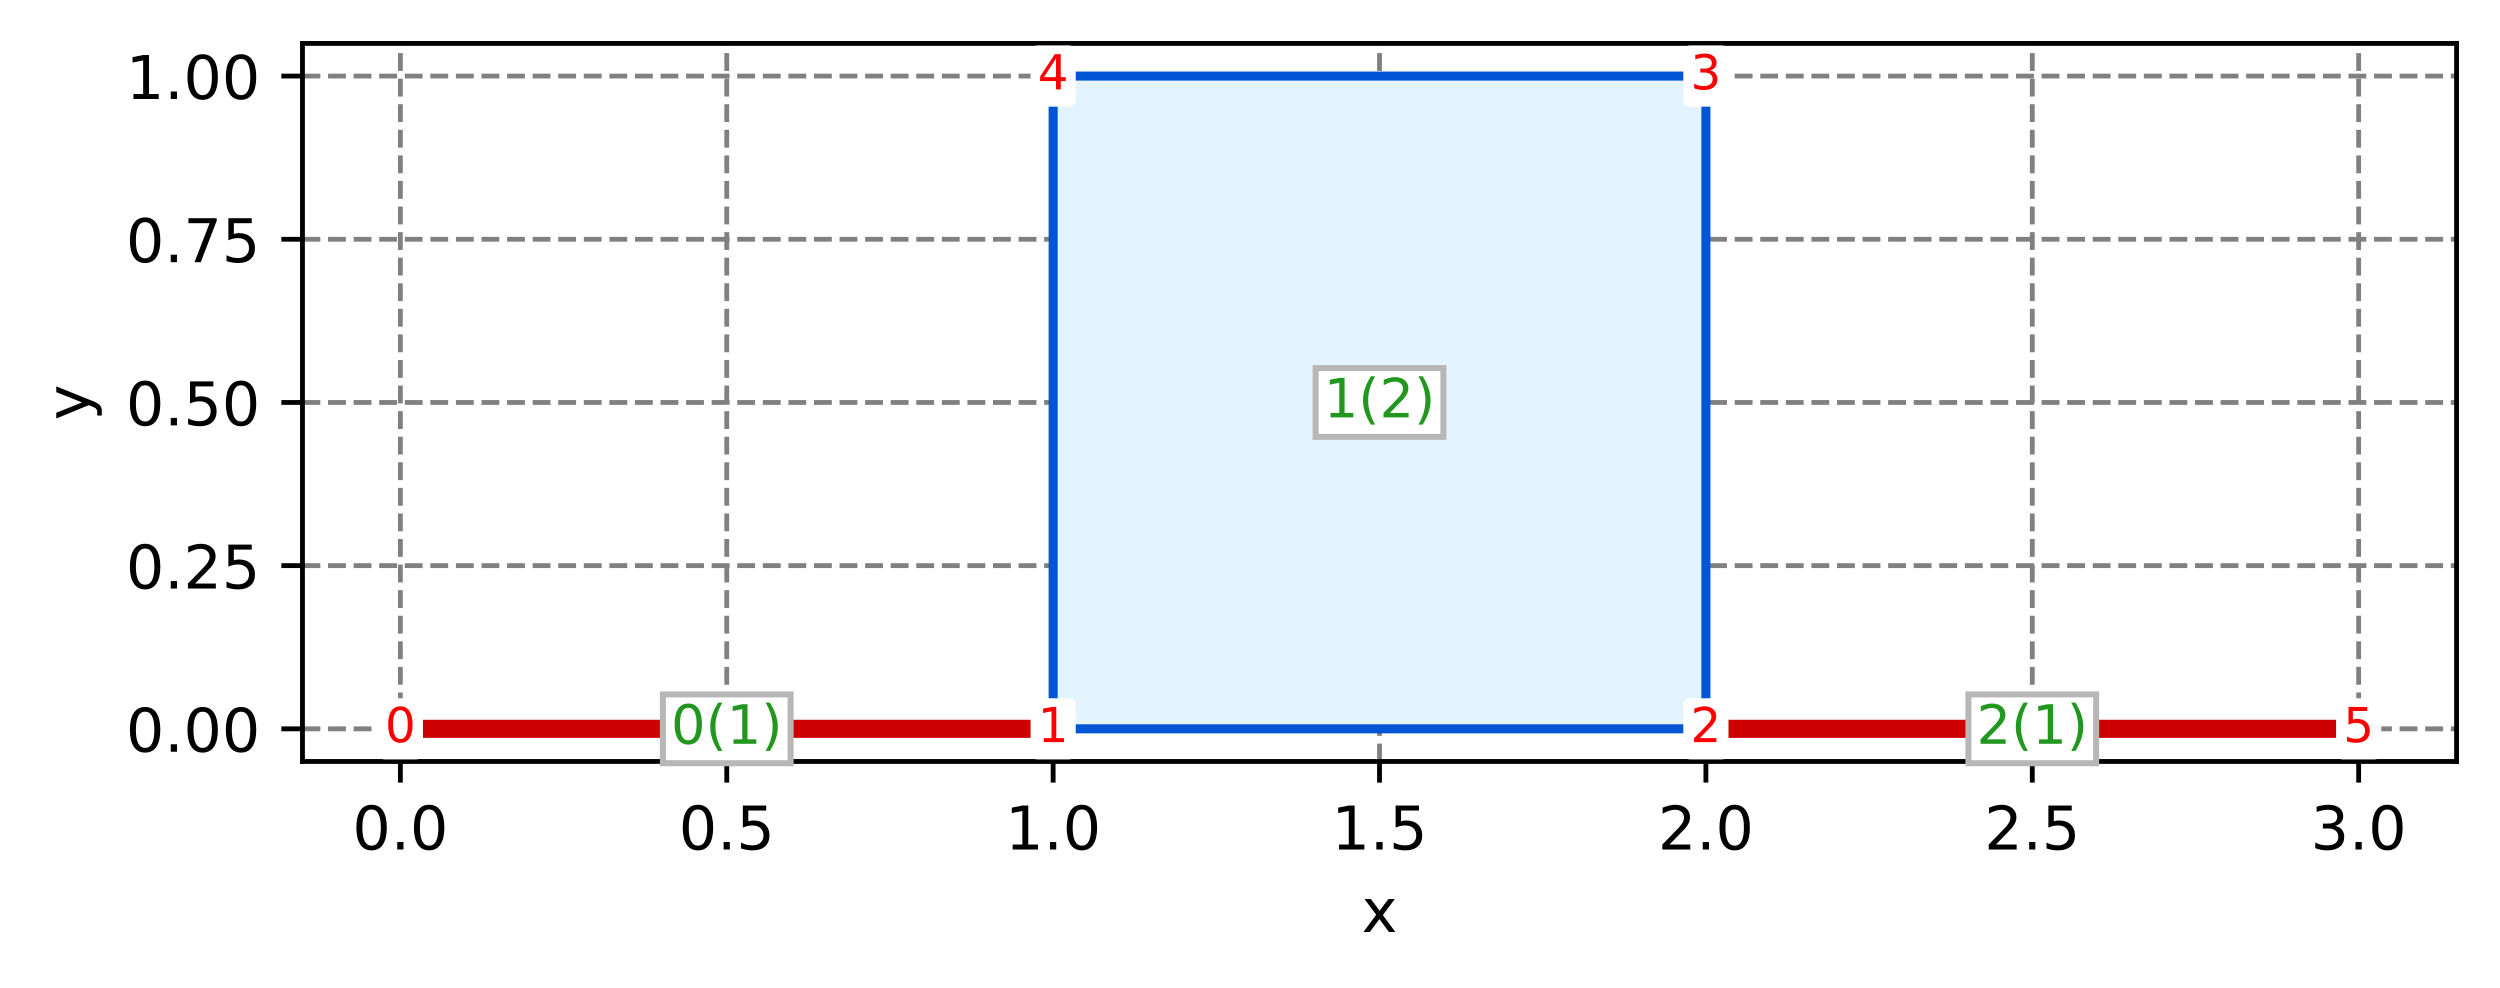
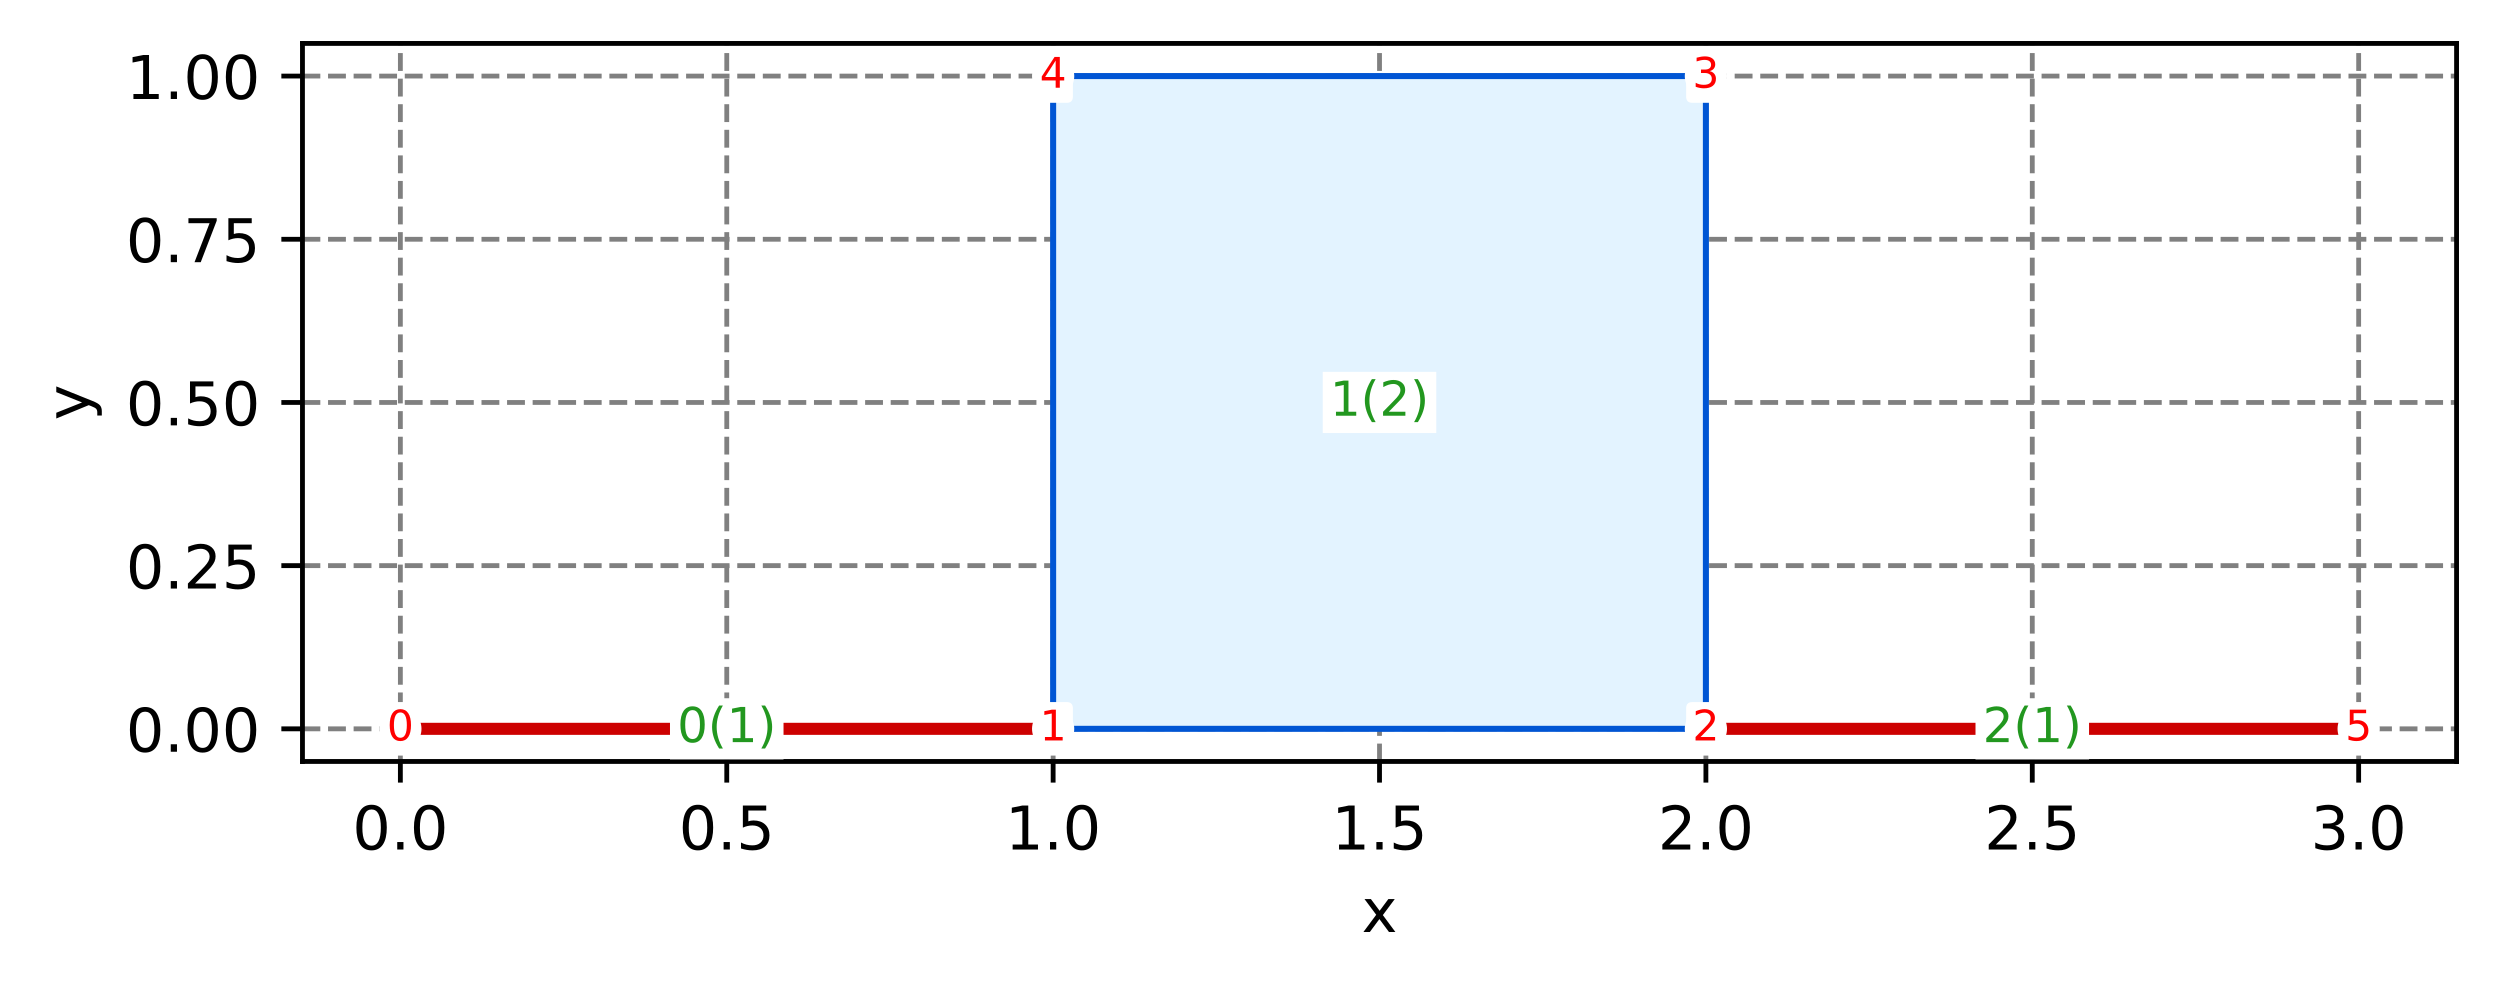
<svg xmlns="http://www.w3.org/2000/svg" xmlns:xlink="http://www.w3.org/1999/xlink" width="414.464pt" height="163.796pt" viewBox="0 0 414.464 163.796" version="1.1">
  <defs>
    <style type="text/css">*{stroke-linejoin: round; stroke-linecap: butt}</style>
  </defs>
  <g id="figure_1">
    <g id="patch_1">
      <path d="M 0 163.796  L 414.464 163.796  L 414.464 0  L 0 0  z " style="fill: #ffffff" />
    </g>
    <g id="axes_1">
      <g id="patch_2">
        <path d="M 50.144 126.24  L 407.264 126.24  L 407.264 7.2  L 50.144 7.2  z " style="fill: #ffffff" />
      </g>
      <g id="matplotlib.axis_1">
        <g id="xtick_1">
          <g id="line2d_1">
-             <path d="M 66.376 126.24  L 66.376 7.2  " clip-path="url(#p3596d21179)" style="fill: none; stroke-dasharray: 2.96,1.28; stroke-dashoffset: 0; stroke: #808080; stroke-width: 0.8" />
+             <path d="M 66.376 126.24  L 66.376 7.2  " clip-path="url(#pd8682ce3a6)" style="fill: none; stroke-dasharray: 2.96,1.28; stroke-dashoffset: 0; stroke: #808080; stroke-width: 0.8" />
          </g>
          <g id="line2d_2">
            <defs>
-               <path id="m0378171ec3" d="M 0 0  L 0 3.5  " style="stroke: #000000; stroke-width: 0.8" />
+               <path id="ma3858c7d03" d="M 0 0  L 0 3.5  " style="stroke: #000000; stroke-width: 0.8" />
            </defs>
            <g>
-               <use xlink:href="#m0378171ec3" x="66.376" y="126.24" style="stroke: #000000; stroke-width: 0.8" />
+               <use xlink:href="#ma3858c7d03" x="66.376" y="126.24" style="stroke: #000000; stroke-width: 0.8" />
            </g>
          </g>
          <g id="text_1">
-             <g transform="translate(58.42491 140.8384)scale(0.1 -0.1)">
+             <g transform="translate(58.42491 140.8384) scale(0.1 -0.1)">
              <defs>
                <path id="DejaVuSans-30" d="M 2034 4250  Q 1547 4250 1301 3770  Q 1056 3291 1056 2328  Q 1056 1369 1301 889  Q 1547 409 2034 409  Q 2525 409 2770 889  Q 3016 1369 3016 2328  Q 3016 3291 2770 3770  Q 2525 4250 2034 4250  z M 2034 4750  Q 2819 4750 3233 4129  Q 3647 3509 3647 2328  Q 3647 1150 3233 529  Q 2819 -91 2034 -91  Q 1250 -91 836 529  Q 422 1150 422 2328  Q 422 3509 836 4129  Q 1250 4750 2034 4750  z " transform="scale(0.015625)" />
                <path id="DejaVuSans-2e" d="M 684 794  L 1344 794  L 1344 0  L 684 0  L 684 794  z " transform="scale(0.015625)" />
              </defs>
              <use xlink:href="#DejaVuSans-30" />
              <use xlink:href="#DejaVuSans-2e" x="63.623" />
              <use xlink:href="#DejaVuSans-30" x="95.41" />
            </g>
          </g>
        </g>
        <g id="xtick_2">
          <g id="line2d_3">
-             <path d="M 120.486 126.24  L 120.486 7.2  " clip-path="url(#p3596d21179)" style="fill: none; stroke-dasharray: 2.96,1.28; stroke-dashoffset: 0; stroke: #808080; stroke-width: 0.8" />
+             <path d="M 120.486 126.24  L 120.486 7.2  " clip-path="url(#pd8682ce3a6)" style="fill: none; stroke-dasharray: 2.96,1.28; stroke-dashoffset: 0; stroke: #808080; stroke-width: 0.8" />
          </g>
          <g id="line2d_4">
            <g>
-               <use xlink:href="#m0378171ec3" x="120.486" y="126.24" style="stroke: #000000; stroke-width: 0.8" />
+               <use xlink:href="#ma3858c7d03" x="120.486" y="126.24" style="stroke: #000000; stroke-width: 0.8" />
            </g>
          </g>
          <g id="text_2">
-             <g transform="translate(112.534 140.8384)scale(0.1 -0.1)">
+             <g transform="translate(112.534 140.8384) scale(0.1 -0.1)">
              <defs>
                <path id="DejaVuSans-35" d="M 691 4666  L 3169 4666  L 3169 4134  L 1269 4134  L 1269 2991  Q 1406 3038 1543 3061  Q 1681 3084 1819 3084  Q 2600 3084 3056 2656  Q 3513 2228 3513 1497  Q 3513 744 3044 326  Q 2575 -91 1722 -91  Q 1428 -91 1123 -41  Q 819 9 494 109  L 494 744  Q 775 591 1075 516  Q 1375 441 1709 441  Q 2250 441 2565 725  Q 2881 1009 2881 1497  Q 2881 1984 2565 2268  Q 2250 2553 1709 2553  Q 1456 2553 1204 2497  Q 953 2441 691 2322  L 691 4666  z " transform="scale(0.015625)" />
              </defs>
              <use xlink:href="#DejaVuSans-30" />
              <use xlink:href="#DejaVuSans-2e" x="63.623" />
              <use xlink:href="#DejaVuSans-35" x="95.41" />
            </g>
          </g>
        </g>
        <g id="xtick_3">
          <g id="line2d_5">
-             <path d="M 174.595 126.24  L 174.595 7.2  " clip-path="url(#p3596d21179)" style="fill: none; stroke-dasharray: 2.96,1.28; stroke-dashoffset: 0; stroke: #808080; stroke-width: 0.8" />
+             <path d="M 174.595 126.24  L 174.595 7.2  " clip-path="url(#pd8682ce3a6)" style="fill: none; stroke-dasharray: 2.96,1.28; stroke-dashoffset: 0; stroke: #808080; stroke-width: 0.8" />
          </g>
          <g id="line2d_6">
            <g>
-               <use xlink:href="#m0378171ec3" x="174.595" y="126.24" style="stroke: #000000; stroke-width: 0.8" />
+               <use xlink:href="#ma3858c7d03" x="174.595" y="126.24" style="stroke: #000000; stroke-width: 0.8" />
            </g>
          </g>
          <g id="text_3">
-             <g transform="translate(166.6431 140.8384)scale(0.1 -0.1)">
+             <g transform="translate(166.6431 140.8384) scale(0.1 -0.1)">
              <defs>
                <path id="DejaVuSans-31" d="M 794 531  L 1825 531  L 1825 4091  L 703 3866  L 703 4441  L 1819 4666  L 2450 4666  L 2450 531  L 3481 531  L 3481 0  L 794 0  L 794 531  z " transform="scale(0.015625)" />
              </defs>
              <use xlink:href="#DejaVuSans-31" />
              <use xlink:href="#DejaVuSans-2e" x="63.623" />
              <use xlink:href="#DejaVuSans-30" x="95.41" />
            </g>
          </g>
        </g>
        <g id="xtick_4">
          <g id="line2d_7">
-             <path d="M 228.704 126.24  L 228.704 7.2  " clip-path="url(#p3596d21179)" style="fill: none; stroke-dasharray: 2.96,1.28; stroke-dashoffset: 0; stroke: #808080; stroke-width: 0.8" />
+             <path d="M 228.704 126.24  L 228.704 7.2  " clip-path="url(#pd8682ce3a6)" style="fill: none; stroke-dasharray: 2.96,1.28; stroke-dashoffset: 0; stroke: #808080; stroke-width: 0.8" />
          </g>
          <g id="line2d_8">
            <g>
-               <use xlink:href="#m0378171ec3" x="228.704" y="126.24" style="stroke: #000000; stroke-width: 0.8" />
+               <use xlink:href="#ma3858c7d03" x="228.704" y="126.24" style="stroke: #000000; stroke-width: 0.8" />
            </g>
          </g>
          <g id="text_4">
-             <g transform="translate(220.7522 140.8384)scale(0.1 -0.1)">
+             <g transform="translate(220.7522 140.8384) scale(0.1 -0.1)">
              <use xlink:href="#DejaVuSans-31" />
              <use xlink:href="#DejaVuSans-2e" x="63.623" />
              <use xlink:href="#DejaVuSans-35" x="95.41" />
            </g>
          </g>
        </g>
        <g id="xtick_5">
          <g id="line2d_9">
-             <path d="M 282.813 126.24  L 282.813 7.2  " clip-path="url(#p3596d21179)" style="fill: none; stroke-dasharray: 2.96,1.28; stroke-dashoffset: 0; stroke: #808080; stroke-width: 0.8" />
+             <path d="M 282.813 126.24  L 282.813 7.2  " clip-path="url(#pd8682ce3a6)" style="fill: none; stroke-dasharray: 2.96,1.28; stroke-dashoffset: 0; stroke: #808080; stroke-width: 0.8" />
          </g>
          <g id="line2d_10">
            <g>
-               <use xlink:href="#m0378171ec3" x="282.813" y="126.24" style="stroke: #000000; stroke-width: 0.8" />
+               <use xlink:href="#ma3858c7d03" x="282.813" y="126.24" style="stroke: #000000; stroke-width: 0.8" />
            </g>
          </g>
          <g id="text_5">
-             <g transform="translate(274.8613 140.8384)scale(0.1 -0.1)">
+             <g transform="translate(274.8613 140.8384) scale(0.1 -0.1)">
              <defs>
                <path id="DejaVuSans-32" d="M 1228 531  L 3431 531  L 3431 0  L 469 0  L 469 531  Q 828 903 1448 1529  Q 2069 2156 2228 2338  Q 2531 2678 2651 2914  Q 2772 3150 2772 3378  Q 2772 3750 2511 3984  Q 2250 4219 1831 4219  Q 1534 4219 1204 4116  Q 875 4013 500 3803  L 500 4441  Q 881 4594 1212 4672  Q 1544 4750 1819 4750  Q 2544 4750 2975 4387  Q 3406 4025 3406 3419  Q 3406 3131 3298 2873  Q 3191 2616 2906 2266  Q 2828 2175 2409 1742  Q 1991 1309 1228 531  z " transform="scale(0.015625)" />
              </defs>
              <use xlink:href="#DejaVuSans-32" />
              <use xlink:href="#DejaVuSans-2e" x="63.623" />
              <use xlink:href="#DejaVuSans-30" x="95.41" />
            </g>
          </g>
        </g>
        <g id="xtick_6">
          <g id="line2d_11">
-             <path d="M 336.922 126.24  L 336.922 7.2  " clip-path="url(#p3596d21179)" style="fill: none; stroke-dasharray: 2.96,1.28; stroke-dashoffset: 0; stroke: #808080; stroke-width: 0.8" />
+             <path d="M 336.922 126.24  L 336.922 7.2  " clip-path="url(#pd8682ce3a6)" style="fill: none; stroke-dasharray: 2.96,1.28; stroke-dashoffset: 0; stroke: #808080; stroke-width: 0.8" />
          </g>
          <g id="line2d_12">
            <g>
-               <use xlink:href="#m0378171ec3" x="336.922" y="126.24" style="stroke: #000000; stroke-width: 0.8" />
+               <use xlink:href="#ma3858c7d03" x="336.922" y="126.24" style="stroke: #000000; stroke-width: 0.8" />
            </g>
          </g>
          <g id="text_6">
-             <g transform="translate(328.9704 140.8384)scale(0.1 -0.1)">
+             <g transform="translate(328.9704 140.8384) scale(0.1 -0.1)">
              <use xlink:href="#DejaVuSans-32" />
              <use xlink:href="#DejaVuSans-2e" x="63.623" />
              <use xlink:href="#DejaVuSans-35" x="95.41" />
            </g>
          </g>
        </g>
        <g id="xtick_7">
          <g id="line2d_13">
-             <path d="M 391.031 126.24  L 391.031 7.2  " clip-path="url(#p3596d21179)" style="fill: none; stroke-dasharray: 2.96,1.28; stroke-dashoffset: 0; stroke: #808080; stroke-width: 0.8" />
+             <path d="M 391.031 126.24  L 391.031 7.2  " clip-path="url(#pd8682ce3a6)" style="fill: none; stroke-dasharray: 2.96,1.28; stroke-dashoffset: 0; stroke: #808080; stroke-width: 0.8" />
          </g>
          <g id="line2d_14">
            <g>
-               <use xlink:href="#m0378171ec3" x="391.031" y="126.24" style="stroke: #000000; stroke-width: 0.8" />
+               <use xlink:href="#ma3858c7d03" x="391.031" y="126.24" style="stroke: #000000; stroke-width: 0.8" />
            </g>
          </g>
          <g id="text_7">
-             <g transform="translate(383.0795 140.8384)scale(0.1 -0.1)">
+             <g transform="translate(383.0795 140.8384) scale(0.1 -0.1)">
              <defs>
                <path id="DejaVuSans-33" d="M 2597 2516  Q 3050 2419 3304 2112  Q 3559 1806 3559 1356  Q 3559 666 3084 287  Q 2609 -91 1734 -91  Q 1441 -91 1130 -33  Q 819 25 488 141  L 488 750  Q 750 597 1062 519  Q 1375 441 1716 441  Q 2309 441 2620 675  Q 2931 909 2931 1356  Q 2931 1769 2642 2001  Q 2353 2234 1838 2234  L 1294 2234  L 1294 2753  L 1863 2753  Q 2328 2753 2575 2939  Q 2822 3125 2822 3475  Q 2822 3834 2567 4026  Q 2313 4219 1838 4219  Q 1578 4219 1281 4162  Q 984 4106 628 3988  L 628 4550  Q 988 4650 1302 4700  Q 1616 4750 1894 4750  Q 2613 4750 3031 4423  Q 3450 4097 3450 3541  Q 3450 3153 3228 2886  Q 3006 2619 2597 2516  z " transform="scale(0.015625)" />
              </defs>
              <use xlink:href="#DejaVuSans-33" />
              <use xlink:href="#DejaVuSans-2e" x="63.623" />
              <use xlink:href="#DejaVuSans-30" x="95.41" />
            </g>
          </g>
        </g>
        <g id="text_8">
-           <g transform="translate(225.7444 154.5166)scale(0.1 -0.1)">
+           <g transform="translate(225.7444 154.5166) scale(0.1 -0.1)">
            <defs>
              <path id="DejaVuSans-78" d="M 3513 3500  L 2247 1797  L 3578 0  L 2900 0  L 1881 1375  L 863 0  L 184 0  L 1544 1831  L 300 3500  L 978 3500  L 1906 2253  L 2834 3500  L 3513 3500  z " transform="scale(0.015625)" />
            </defs>
            <use xlink:href="#DejaVuSans-78" />
          </g>
        </g>
      </g>
      <g id="matplotlib.axis_2">
        <g id="ytick_1">
          <g id="line2d_15">
-             <path d="M 50.144 120.829  L 407.264 120.829  " clip-path="url(#p3596d21179)" style="fill: none; stroke-dasharray: 2.96,1.28; stroke-dashoffset: 0; stroke: #808080; stroke-width: 0.8" />
+             <path d="M 50.144 120.829  L 407.264 120.829  " clip-path="url(#pd8682ce3a6)" style="fill: none; stroke-dasharray: 2.96,1.28; stroke-dashoffset: 0; stroke: #808080; stroke-width: 0.8" />
          </g>
          <g id="line2d_16">
            <defs>
-               <path id="mcadaac60cf" d="M 0 0  L -3.5 0  " style="stroke: #000000; stroke-width: 0.8" />
+               <path id="ma64172da0f" d="M 0 0  L -3.5 0  " style="stroke: #000000; stroke-width: 0.8" />
            </defs>
            <g>
-               <use xlink:href="#mcadaac60cf" x="50.144" y="120.829" style="stroke: #000000; stroke-width: 0.8" />
+               <use xlink:href="#ma64172da0f" x="50.144" y="120.829" style="stroke: #000000; stroke-width: 0.8" />
            </g>
          </g>
          <g id="text_9">
-             <g transform="translate(20.87813 124.6283)scale(0.1 -0.1)">
+             <g transform="translate(20.87813 124.6283) scale(0.1 -0.1)">
              <use xlink:href="#DejaVuSans-30" />
              <use xlink:href="#DejaVuSans-2e" x="63.623" />
              <use xlink:href="#DejaVuSans-30" x="95.41" />
              <use xlink:href="#DejaVuSans-30" x="159.033" />
            </g>
          </g>
        </g>
        <g id="ytick_2">
          <g id="line2d_17">
-             <path d="M 50.144 93.775  L 407.264 93.775  " clip-path="url(#p3596d21179)" style="fill: none; stroke-dasharray: 2.96,1.28; stroke-dashoffset: 0; stroke: #808080; stroke-width: 0.8" />
+             <path d="M 50.144 93.775  L 407.264 93.775  " clip-path="url(#pd8682ce3a6)" style="fill: none; stroke-dasharray: 2.96,1.28; stroke-dashoffset: 0; stroke: #808080; stroke-width: 0.8" />
          </g>
          <g id="line2d_18">
            <g>
-               <use xlink:href="#mcadaac60cf" x="50.144" y="93.775" style="stroke: #000000; stroke-width: 0.8" />
+               <use xlink:href="#ma64172da0f" x="50.144" y="93.775" style="stroke: #000000; stroke-width: 0.8" />
            </g>
          </g>
          <g id="text_10">
-             <g transform="translate(20.87813 97.57376)scale(0.1 -0.1)">
+             <g transform="translate(20.87813 97.57376) scale(0.1 -0.1)">
              <use xlink:href="#DejaVuSans-30" />
              <use xlink:href="#DejaVuSans-2e" x="63.623" />
              <use xlink:href="#DejaVuSans-32" x="95.41" />
              <use xlink:href="#DejaVuSans-35" x="159.033" />
            </g>
          </g>
        </g>
        <g id="ytick_3">
          <g id="line2d_19">
-             <path d="M 50.144 66.72  L 407.264 66.72  " clip-path="url(#p3596d21179)" style="fill: none; stroke-dasharray: 2.96,1.28; stroke-dashoffset: 0; stroke: #808080; stroke-width: 0.8" />
+             <path d="M 50.144 66.72  L 407.264 66.72  " clip-path="url(#pd8682ce3a6)" style="fill: none; stroke-dasharray: 2.96,1.28; stroke-dashoffset: 0; stroke: #808080; stroke-width: 0.8" />
          </g>
          <g id="line2d_20">
            <g>
-               <use xlink:href="#mcadaac60cf" x="50.144" y="66.72" style="stroke: #000000; stroke-width: 0.8" />
+               <use xlink:href="#ma64172da0f" x="50.144" y="66.72" style="stroke: #000000; stroke-width: 0.8" />
            </g>
          </g>
          <g id="text_11">
-             <g transform="translate(20.87813 70.51922)scale(0.1 -0.1)">
+             <g transform="translate(20.87813 70.51922) scale(0.1 -0.1)">
              <use xlink:href="#DejaVuSans-30" />
              <use xlink:href="#DejaVuSans-2e" x="63.623" />
              <use xlink:href="#DejaVuSans-35" x="95.41" />
              <use xlink:href="#DejaVuSans-30" x="159.033" />
            </g>
          </g>
        </g>
        <g id="ytick_4">
          <g id="line2d_21">
-             <path d="M 50.144 39.665  L 407.264 39.665  " clip-path="url(#p3596d21179)" style="fill: none; stroke-dasharray: 2.96,1.28; stroke-dashoffset: 0; stroke: #808080; stroke-width: 0.8" />
+             <path d="M 50.144 39.665  L 407.264 39.665  " clip-path="url(#pd8682ce3a6)" style="fill: none; stroke-dasharray: 2.96,1.28; stroke-dashoffset: 0; stroke: #808080; stroke-width: 0.8" />
          </g>
          <g id="line2d_22">
            <g>
-               <use xlink:href="#mcadaac60cf" x="50.144" y="39.665" style="stroke: #000000; stroke-width: 0.8" />
+               <use xlink:href="#ma64172da0f" x="50.144" y="39.665" style="stroke: #000000; stroke-width: 0.8" />
            </g>
          </g>
          <g id="text_12">
-             <g transform="translate(20.87813 43.46467)scale(0.1 -0.1)">
+             <g transform="translate(20.87813 43.46467) scale(0.1 -0.1)">
              <defs>
                <path id="DejaVuSans-37" d="M 525 4666  L 3525 4666  L 3525 4397  L 1831 0  L 1172 0  L 2766 4134  L 525 4134  L 525 4666  z " transform="scale(0.015625)" />
              </defs>
              <use xlink:href="#DejaVuSans-30" />
              <use xlink:href="#DejaVuSans-2e" x="63.623" />
              <use xlink:href="#DejaVuSans-37" x="95.41" />
              <use xlink:href="#DejaVuSans-35" x="159.033" />
            </g>
          </g>
        </g>
        <g id="ytick_5">
          <g id="line2d_23">
-             <path d="M 50.144 12.611  L 407.264 12.611  " clip-path="url(#p3596d21179)" style="fill: none; stroke-dasharray: 2.96,1.28; stroke-dashoffset: 0; stroke: #808080; stroke-width: 0.8" />
+             <path d="M 50.144 12.611  L 407.264 12.611  " clip-path="url(#pd8682ce3a6)" style="fill: none; stroke-dasharray: 2.96,1.28; stroke-dashoffset: 0; stroke: #808080; stroke-width: 0.8" />
          </g>
          <g id="line2d_24">
            <g>
-               <use xlink:href="#mcadaac60cf" x="50.144" y="12.611" style="stroke: #000000; stroke-width: 0.8" />
+               <use xlink:href="#ma64172da0f" x="50.144" y="12.611" style="stroke: #000000; stroke-width: 0.8" />
            </g>
          </g>
          <g id="text_13">
-             <g transform="translate(20.87813 16.41013)scale(0.1 -0.1)">
+             <g transform="translate(20.87813 16.41013) scale(0.1 -0.1)">
              <use xlink:href="#DejaVuSans-31" />
              <use xlink:href="#DejaVuSans-2e" x="63.623" />
              <use xlink:href="#DejaVuSans-30" x="95.41" />
              <use xlink:href="#DejaVuSans-30" x="159.033" />
            </g>
          </g>
        </g>
        <g id="text_14">
-           <g transform="translate(14.79844 69.67937)rotate(-90)scale(0.1 -0.1)">
+           <g transform="translate(14.79844 69.67937) rotate(-90) scale(0.1 -0.1)">
            <defs>
              <path id="DejaVuSans-79" d="M 2059 -325  Q 1816 -950 1584 -1140  Q 1353 -1331 966 -1331  L 506 -1331  L 506 -850  L 844 -850  Q 1081 -850 1212 -737  Q 1344 -625 1503 -206  L 1606 56  L 191 3500  L 800 3500  L 1894 763  L 2988 3500  L 3597 3500  L 2059 -325  z " transform="scale(0.015625)" />
            </defs>
            <use xlink:href="#DejaVuSans-79" />
          </g>
        </g>
      </g>
      <g id="patch_3">
-         <path d="M 174.595 120.829  L 282.813 120.829  L 282.813 12.611  L 174.595 12.611  L 174.595 120.829  " style="fill: #e3f3ff; stroke: #0055d4; stroke-width: 1.5; stroke-linejoin: miter" />
+         <path d="M 174.595 120.829  L 282.813 120.829  L 282.813 12.611  L 174.595 12.611  L 174.595 120.829  " style="fill: #e3f3ff; stroke: #0055d4; stroke-linejoin: miter" />
      </g>
      <g id="patch_4">
-         <path d="M 66.376 120.829  L 174.595 120.829  " style="fill: none; stroke: #cd0000; stroke-width: 3; stroke-linejoin: miter" />
+         <path d="M 66.376 120.829  L 174.595 120.829  " style="fill: none; stroke: #cd0000; stroke-width: 2; stroke-linejoin: miter" />
      </g>
      <g id="patch_5">
-         <path d="M 282.813 120.829  L 391.031 120.829  " style="fill: none; stroke: #cd0000; stroke-width: 3; stroke-linejoin: miter" />
+         <path d="M 282.813 120.829  L 391.031 120.829  " style="fill: none; stroke: #cd0000; stroke-width: 2; stroke-linejoin: miter" />
      </g>
      <g id="line2d_25">
        <defs>
-           <path id="m2f81a1d2fa" d="M 0 3  C 0.796 3 1.559 2.684 2.121 2.121  C 2.684 1.559 3 0.796 3 0  C 3 -0.796 2.684 -1.559 2.121 -2.121  C 1.559 -2.684 0.796 -3 0 -3  C -0.796 -3 -1.559 -2.684 -2.121 -2.121  C -2.684 -1.559 -3 -0.796 -3 0  C -3 0.796 -2.684 1.559 -2.121 2.121  C -1.559 2.684 -0.796 3 0 3  z " style="stroke: #ffffff" />
+           <path id="m9747823d13" d="M 0 3  C 0.796 3 1.559 2.684 2.121 2.121  C 2.684 1.559 3 0.796 3 0  C 3 -0.796 2.684 -1.559 2.121 -2.121  C 1.559 -2.684 0.796 -3 0 -3  C -0.796 -3 -1.559 -2.684 -2.121 -2.121  C -2.684 -1.559 -3 -0.796 -3 0  C -3 0.796 -2.684 1.559 -2.121 2.121  C -1.559 2.684 -0.796 3 0 3  z " style="stroke: #ffffff" />
        </defs>
        <g>
-           <use xlink:href="#m2f81a1d2fa" x="66.376" y="120.829" style="stroke: #ffffff" />
-           <use xlink:href="#m2f81a1d2fa" x="174.595" y="120.829" style="stroke: #ffffff" />
-           <use xlink:href="#m2f81a1d2fa" x="282.813" y="120.829" style="stroke: #ffffff" />
-           <use xlink:href="#m2f81a1d2fa" x="282.813" y="12.611" style="stroke: #ffffff" />
-           <use xlink:href="#m2f81a1d2fa" x="174.595" y="12.611" style="stroke: #ffffff" />
-           <use xlink:href="#m2f81a1d2fa" x="391.031" y="120.829" style="stroke: #ffffff" />
+           <use xlink:href="#m9747823d13" x="66.376" y="120.829" style="stroke: #ffffff" />
+           <use xlink:href="#m9747823d13" x="174.595" y="120.829" style="stroke: #ffffff" />
+           <use xlink:href="#m9747823d13" x="282.813" y="120.829" style="stroke: #ffffff" />
+           <use xlink:href="#m9747823d13" x="282.813" y="12.611" style="stroke: #ffffff" />
+           <use xlink:href="#m9747823d13" x="174.595" y="12.611" style="stroke: #ffffff" />
+           <use xlink:href="#m9747823d13" x="391.031" y="120.829" style="stroke: #ffffff" />
        </g>
      </g>
      <g id="patch_6">
        <path d="M 50.144 126.24  L 50.144 7.2  " style="fill: none; stroke: #000000; stroke-width: 0.8; stroke-linejoin: miter; stroke-linecap: square" />
      </g>
      <g id="patch_7">
        <path d="M 407.264 126.24  L 407.264 7.2  " style="fill: none; stroke: #000000; stroke-width: 0.8; stroke-linejoin: miter; stroke-linecap: square" />
      </g>
      <g id="patch_8">
        <path d="M 50.144 126.24  L 407.264 126.24  " style="fill: none; stroke: #000000; stroke-width: 0.8; stroke-linejoin: miter; stroke-linecap: square" />
      </g>
      <g id="patch_9">
        <path d="M 50.144 7.2  L 407.264 7.2  " style="fill: none; stroke: #000000; stroke-width: 0.8; stroke-linejoin: miter; stroke-linecap: square" />
      </g>
      <g id="text_15">
        <g id="patch_10">
-           <path d="M 109.898 126.534  L 131.073 126.534  L 131.073 115.124  L 109.898 115.124  z " style="fill: #ffffff; stroke: #b7b7b7; stroke-linejoin: miter" />
-         </g>
-         <g style="fill: #22971f" transform="translate(111.2479 123.3125)scale(0.09 -0.09)">
+           <path d="M 111.074 125.9  L 129.897 125.9  L 129.897 115.758  L 111.074 115.758  z " style="fill: #ffffff" />
+         </g>
+         <g style="fill: #22971f" transform="translate(112.2743 123.0366) scale(0.08 -0.08)">
          <defs>
            <path id="DejaVuSans-28" d="M 1984 4856  Q 1566 4138 1362 3434  Q 1159 2731 1159 2009  Q 1159 1288 1364 580  Q 1569 -128 1984 -844  L 1484 -844  Q 1016 -109 783 600  Q 550 1309 550 2009  Q 550 2706 781 3412  Q 1013 4119 1484 4856  L 1984 4856  z " transform="scale(0.015625)" />
            <path id="DejaVuSans-29" d="M 513 4856  L 1013 4856  Q 1481 4119 1714 3412  Q 1947 2706 1947 2009  Q 1947 1309 1714 600  Q 1481 -109 1013 -844  L 513 -844  Q 928 -128 1133 580  Q 1338 1288 1338 2009  Q 1338 2731 1133 3434  Q 928 4138 513 4856  z " transform="scale(0.015625)" />
          </defs>
          <use xlink:href="#DejaVuSans-30" />
          <use xlink:href="#DejaVuSans-28" x="63.623" />
          <use xlink:href="#DejaVuSans-31" x="102.637" />
          <use xlink:href="#DejaVuSans-29" x="166.26" />
        </g>
      </g>
      <g id="text_16">
        <g id="patch_11">
-           <path d="M 218.116 72.425  L 239.291 72.425  L 239.291 61.015  L 218.116 61.015  z " style="fill: #ffffff; stroke: #b7b7b7; stroke-linejoin: miter" />
-         </g>
-         <g style="fill: #22971f" transform="translate(219.4661 69.20344)scale(0.09 -0.09)">
+           <path d="M 219.292 71.791  L 238.115 71.791  L 238.115 61.649  L 219.292 61.649  z " style="fill: #ffffff" />
+         </g>
+         <g style="fill: #22971f" transform="translate(220.4925 68.9275) scale(0.08 -0.08)">
          <use xlink:href="#DejaVuSans-31" />
          <use xlink:href="#DejaVuSans-28" x="63.623" />
          <use xlink:href="#DejaVuSans-32" x="102.637" />
          <use xlink:href="#DejaVuSans-29" x="166.26" />
        </g>
      </g>
      <g id="text_17">
        <g id="patch_12">
-           <path d="M 326.334 126.534  L 347.51 126.534  L 347.51 115.124  L 326.334 115.124  z " style="fill: #ffffff; stroke: #b7b7b7; stroke-linejoin: miter" />
-         </g>
-         <g style="fill: #22971f" transform="translate(327.6843 123.3125)scale(0.09 -0.09)">
+           <path d="M 327.511 125.9  L 346.333 125.9  L 346.333 115.758  L 327.511 115.758  z " style="fill: #ffffff" />
+         </g>
+         <g style="fill: #22971f" transform="translate(328.7107 123.0366) scale(0.08 -0.08)">
          <use xlink:href="#DejaVuSans-32" />
          <use xlink:href="#DejaVuSans-28" x="63.623" />
          <use xlink:href="#DejaVuSans-31" x="102.637" />
          <use xlink:href="#DejaVuSans-29" x="166.26" />
        </g>
      </g>
      <g id="text_18">
        <g id="patch_13">
-           <path d="M 63.831 125.9  L 68.921 125.9  Q 70.121 125.9 70.121 124.7  L 70.121 116.958  Q 70.121 115.758 68.921 115.758  L 63.831 115.758  Q 62.631 115.758 62.631 116.958  L 62.631 124.7  Q 62.631 125.9 63.831 125.9  z " style="fill: #ffffff" />
-         </g>
-         <g style="fill: #ff0000" transform="translate(63.83148 123.0366)scale(0.08 -0.08)">
+           <path d="M 64.15 125.266  L 68.603 125.266  Q 69.653 125.266 69.653 124.216  L 69.653 117.442  Q 69.653 116.392 68.603 116.392  L 64.15 116.392  Q 63.1 116.392 63.1 117.442  L 63.1 124.216  Q 63.1 125.266 64.15 125.266  z " style="fill: #ffffff" />
+         </g>
+         <g style="fill: #ff0000" transform="translate(64.1496 122.7607) scale(0.07 -0.07)">
          <use xlink:href="#DejaVuSans-30" />
        </g>
      </g>
      <g id="text_19">
        <g id="patch_14">
-           <path d="M 172.05 125.9  L 177.14 125.9  Q 178.34 125.9 178.34 124.7  L 178.34 116.958  Q 178.34 115.758 177.14 115.758  L 172.05 115.758  Q 170.85 115.758 170.85 116.958  L 170.85 124.7  Q 170.85 125.9 172.05 125.9  z " style="fill: #ffffff" />
-         </g>
-         <g style="fill: #ff0000" transform="translate(172.0497 123.0366)scale(0.08 -0.08)">
+           <path d="M 172.368 125.266  L 176.822 125.266  Q 177.872 125.266 177.872 124.216  L 177.872 117.442  Q 177.872 116.392 176.822 116.392  L 172.368 116.392  Q 171.318 116.392 171.318 117.442  L 171.318 124.216  Q 171.318 125.266 172.368 125.266  z " style="fill: #ffffff" />
+         </g>
+         <g style="fill: #ff0000" transform="translate(172.3678 122.7607) scale(0.07 -0.07)">
          <use xlink:href="#DejaVuSans-31" />
        </g>
      </g>
      <g id="text_20">
        <g id="patch_15">
-           <path d="M 280.268 125.9  L 285.358 125.9  Q 286.558 125.9 286.558 124.7  L 286.558 116.958  Q 286.558 115.758 285.358 115.758  L 280.268 115.758  Q 279.068 115.758 279.068 116.958  L 279.068 124.7  Q 279.068 125.9 280.268 125.9  z " style="fill: #ffffff" />
-         </g>
-         <g style="fill: #ff0000" transform="translate(280.2678 123.0366)scale(0.08 -0.08)">
+           <path d="M 280.586 125.266  L 285.04 125.266  Q 286.09 125.266 286.09 124.216  L 286.09 117.442  Q 286.09 116.392 285.04 116.392  L 280.586 116.392  Q 279.536 116.392 279.536 117.442  L 279.536 124.216  Q 279.536 125.266 280.586 125.266  z " style="fill: #ffffff" />
+         </g>
+         <g style="fill: #ff0000" transform="translate(280.586 122.7607) scale(0.07 -0.07)">
          <use xlink:href="#DejaVuSans-32" />
        </g>
      </g>
      <g id="text_21">
        <g id="patch_16">
-           <path d="M 280.268 17.682  L 285.358 17.682  Q 286.558 17.682 286.558 16.482  L 286.558 8.74  Q 286.558 7.54 285.358 7.54  L 280.268 7.54  Q 279.068 7.54 279.068 8.74  L 279.068 16.482  Q 279.068 17.682 280.268 17.682  z " style="fill: #ffffff" />
-         </g>
-         <g style="fill: #ff0000" transform="translate(280.2678 14.81841)scale(0.08 -0.08)">
+           <path d="M 280.586 17.048  L 285.04 17.048  Q 286.09 17.048 286.09 15.998  L 286.09 9.224  Q 286.09 8.174 285.04 8.174  L 280.586 8.174  Q 279.536 8.174 279.536 9.224  L 279.536 15.998  Q 279.536 17.048 280.586 17.048  z " style="fill: #ffffff" />
+         </g>
+         <g style="fill: #ff0000" transform="translate(280.586 14.54247) scale(0.07 -0.07)">
          <use xlink:href="#DejaVuSans-33" />
        </g>
      </g>
      <g id="text_22">
        <g id="patch_17">
-           <path d="M 172.05 17.682  L 177.14 17.682  Q 178.34 17.682 178.34 16.482  L 178.34 8.74  Q 178.34 7.54 177.14 7.54  L 172.05 7.54  Q 170.85 7.54 170.85 8.74  L 170.85 16.482  Q 170.85 17.682 172.05 17.682  z " style="fill: #ffffff" />
-         </g>
-         <g style="fill: #ff0000" transform="translate(172.0497 14.81841)scale(0.08 -0.08)">
+           <path d="M 172.368 17.048  L 176.822 17.048  Q 177.872 17.048 177.872 15.998  L 177.872 9.224  Q 177.872 8.174 176.822 8.174  L 172.368 8.174  Q 171.318 8.174 171.318 9.224  L 171.318 15.998  Q 171.318 17.048 172.368 17.048  z " style="fill: #ffffff" />
+         </g>
+         <g style="fill: #ff0000" transform="translate(172.3678 14.54247) scale(0.07 -0.07)">
          <defs>
            <path id="DejaVuSans-34" d="M 2419 4116  L 825 1625  L 2419 1625  L 2419 4116  z M 2253 4666  L 3047 4666  L 3047 1625  L 3713 1625  L 3713 1100  L 3047 1100  L 3047 0  L 2419 0  L 2419 1100  L 313 1100  L 313 1709  L 2253 4666  z " transform="scale(0.015625)" />
          </defs>
          <use xlink:href="#DejaVuSans-34" />
        </g>
      </g>
      <g id="text_23">
        <g id="patch_18">
-           <path d="M 388.486 125.9  L 393.576 125.9  Q 394.776 125.9 394.776 124.7  L 394.776 116.958  Q 394.776 115.758 393.576 115.758  L 388.486 115.758  Q 387.286 115.758 387.286 116.958  L 387.286 124.7  Q 387.286 125.9 388.486 125.9  z " style="fill: #ffffff" />
-         </g>
-         <g style="fill: #ff0000" transform="translate(388.486 123.0366)scale(0.08 -0.08)">
+           <path d="M 388.804 125.266  L 393.258 125.266  Q 394.308 125.266 394.308 124.216  L 394.308 117.442  Q 394.308 116.392 393.258 116.392  L 388.804 116.392  Q 387.754 116.392 387.754 117.442  L 387.754 124.216  Q 387.754 125.266 388.804 125.266  z " style="fill: #ffffff" />
+         </g>
+         <g style="fill: #ff0000" transform="translate(388.8041 122.7607) scale(0.07 -0.07)">
          <use xlink:href="#DejaVuSans-35" />
        </g>
      </g>
    </g>
  </g>
  <defs>
-     <clipPath id="p3596d21179">
+     <clipPath id="pd8682ce3a6">
      <rect x="50.144" y="7.2" width="357.12" height="119.04" />
    </clipPath>
  </defs>
</svg>
